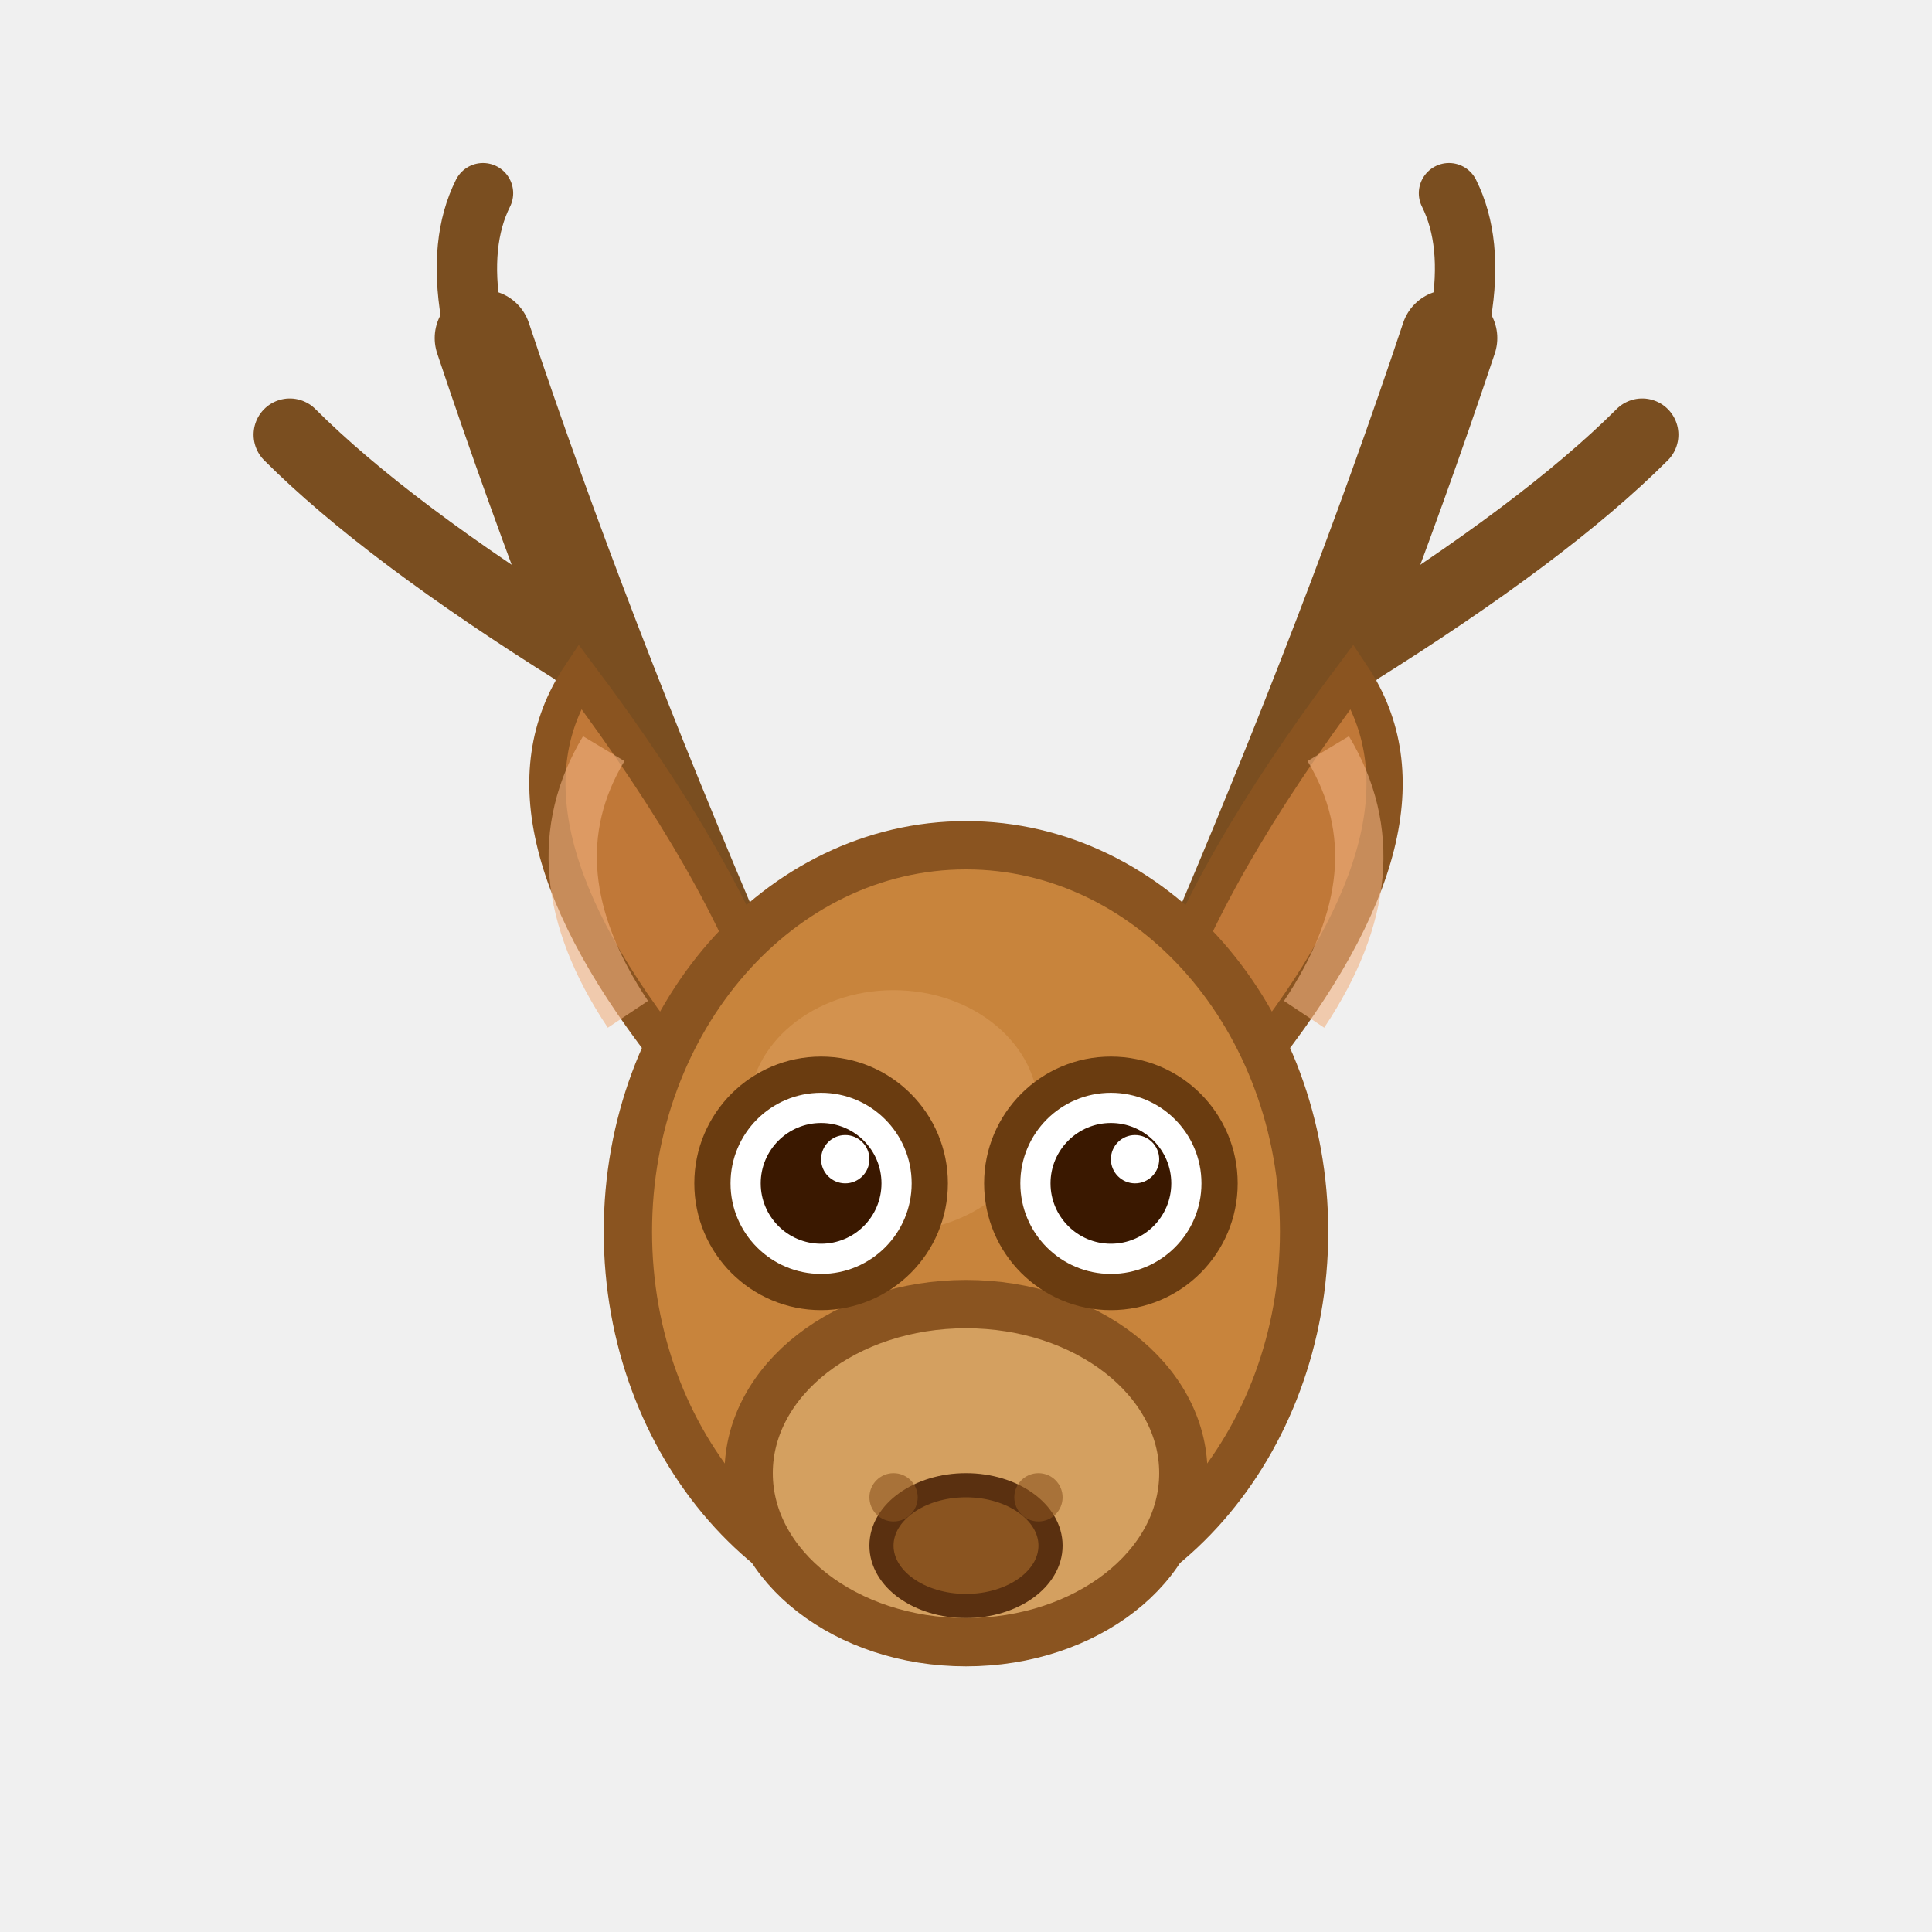
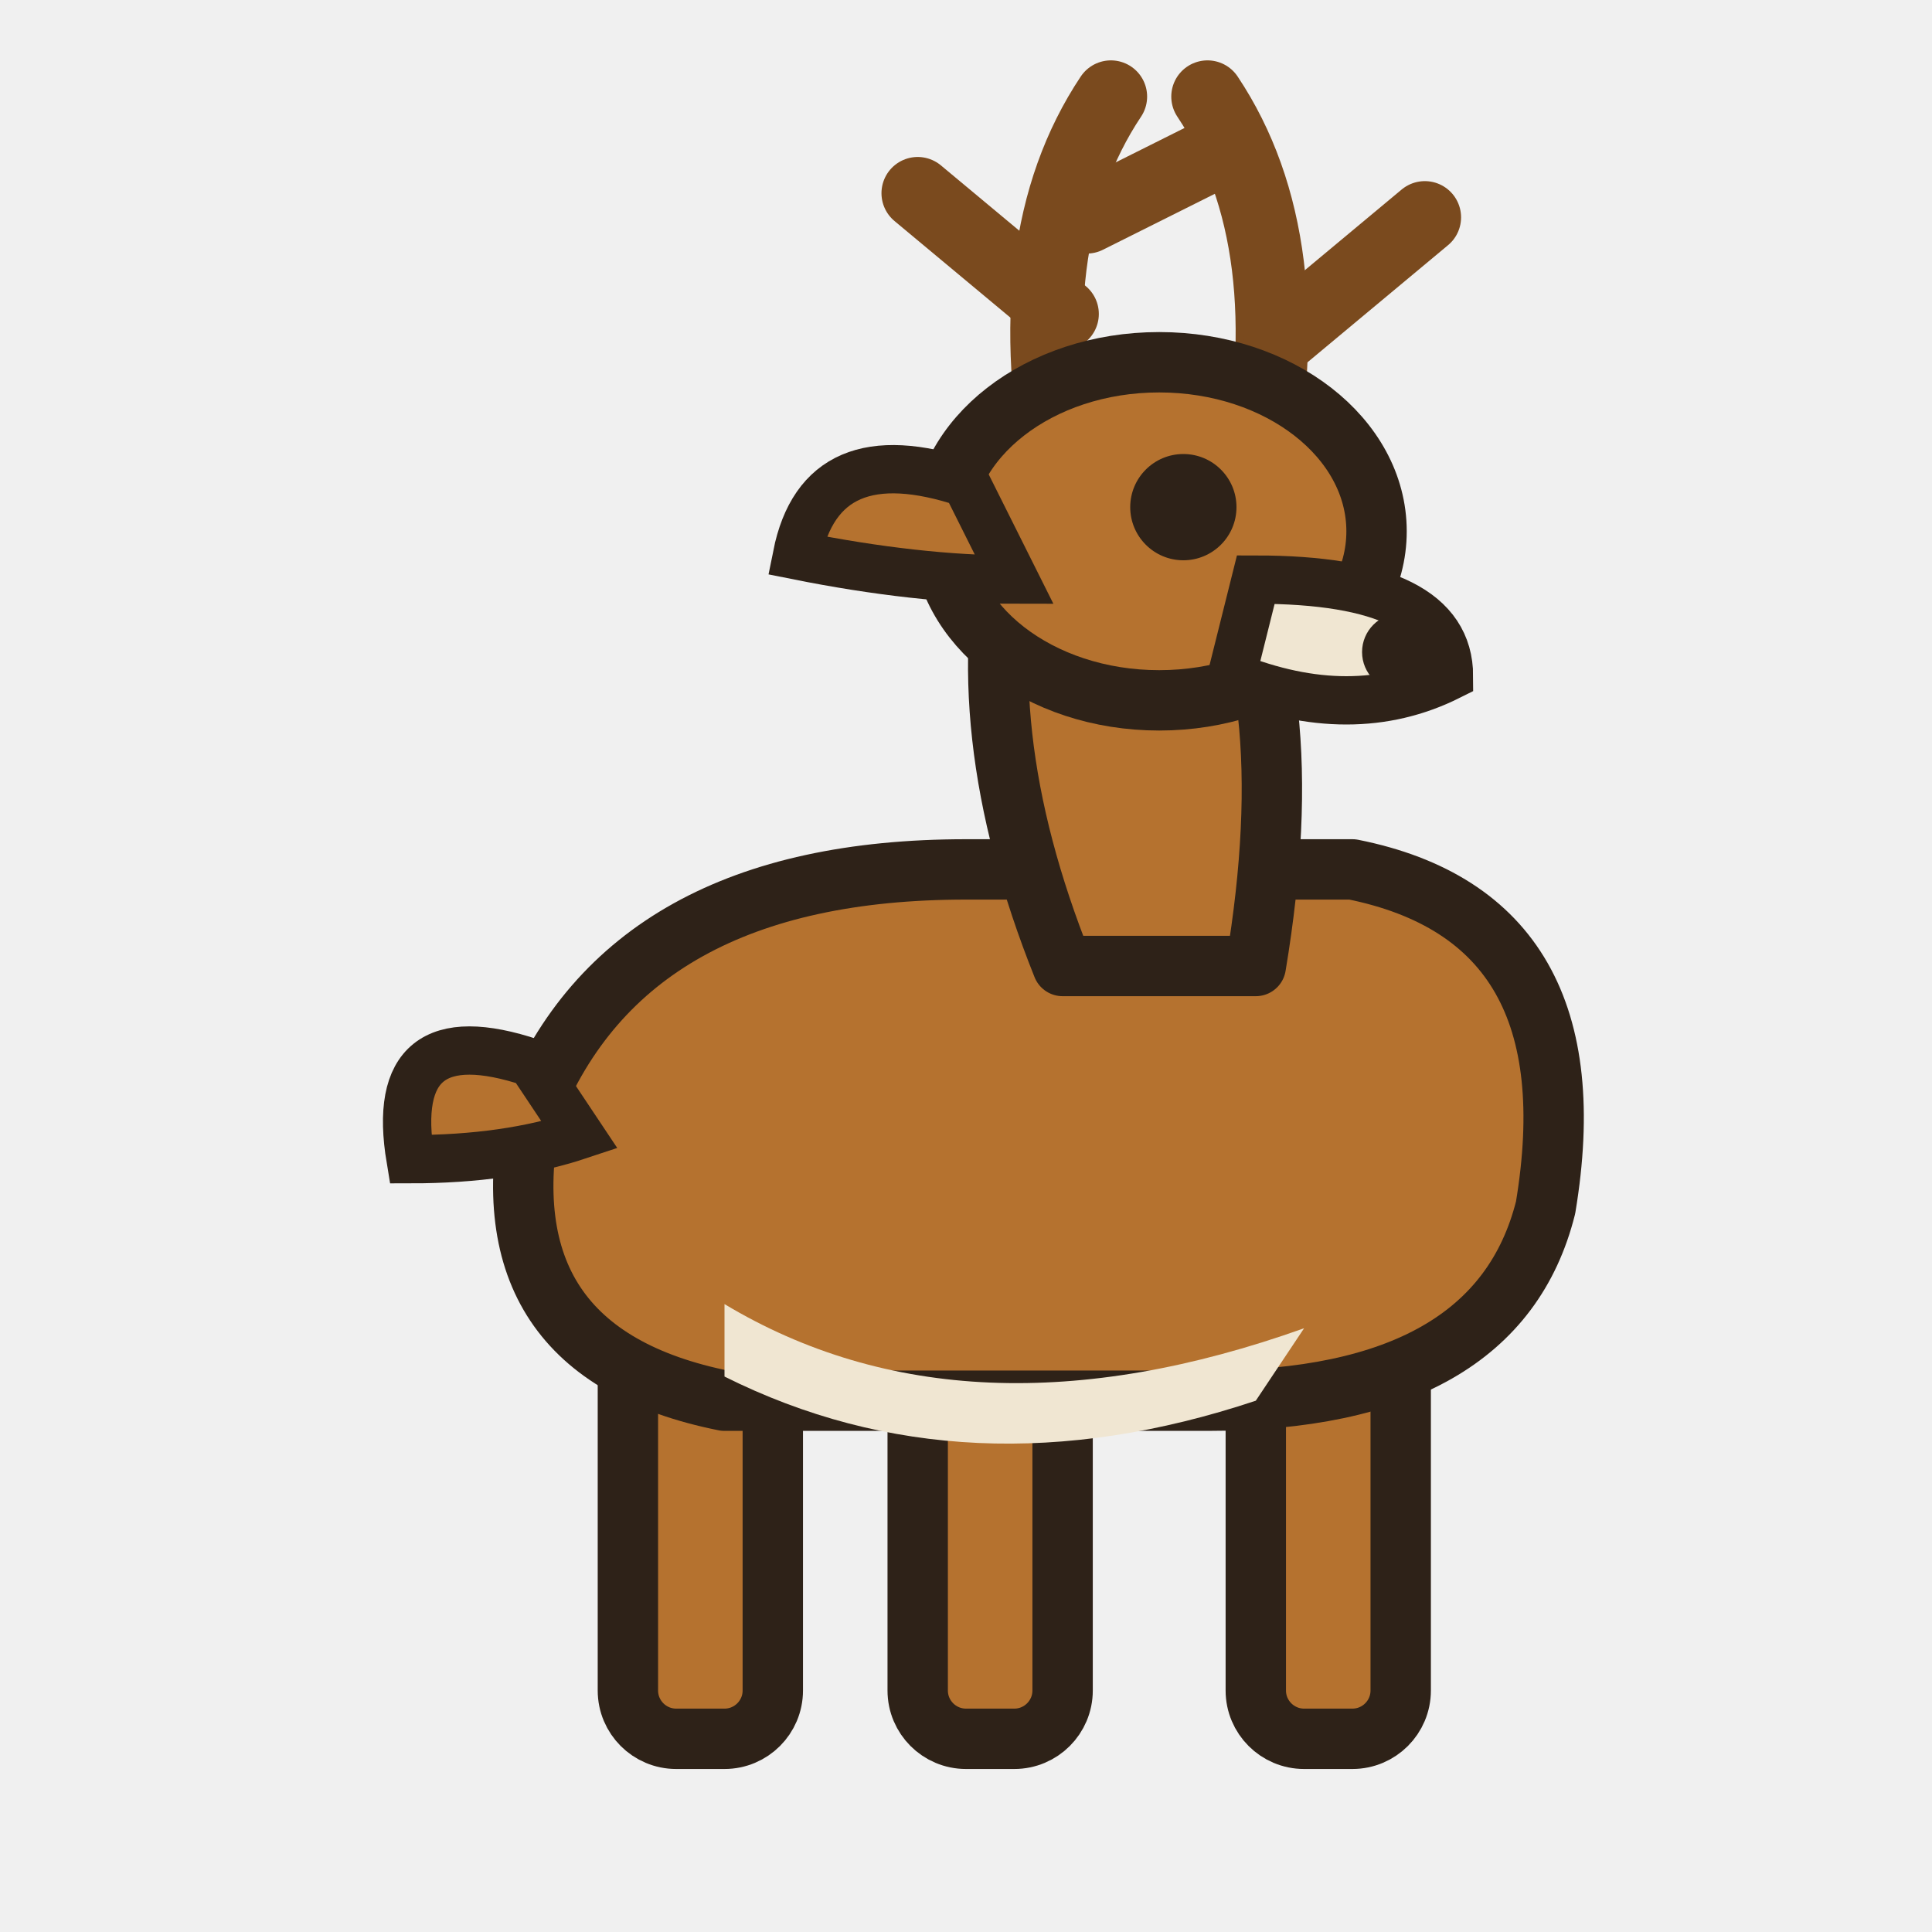
<svg xmlns="http://www.w3.org/2000/svg" viewBox="0 0 80 80">
-   <path d="M30,40 Q24,26 20,14" stroke="#7a4e20" stroke-width="4" fill="none" stroke-linecap="round" />
-   <path d="M24,27 Q16,22 12,18" stroke="#7a4e20" stroke-width="3" fill="none" stroke-linecap="round" />
-   <path d="M22,20 Q18,12 20,8" stroke="#7a4e20" stroke-width="2.5" fill="none" stroke-linecap="round" />
-   <path d="M50,40 Q56,26 60,14" stroke="#7a4e20" stroke-width="4" fill="none" stroke-linecap="round" />
-   <path d="M56,27 Q64,22 68,18" stroke="#7a4e20" stroke-width="3" fill="none" stroke-linecap="round" />
-   <path d="M58,20 Q62,12 60,8" stroke="#7a4e20" stroke-width="2.5" fill="none" stroke-linecap="round" />
-   <path d="M28,44 Q20,34 24,28 Q30,36 32,42 Z" fill="#c07838" stroke="#8a5420" stroke-width="1.5" />
-   <path d="M26,42 Q22,36 25,31" stroke="#f0b080" stroke-width="2" fill="none" opacity="0.6" />
-   <path d="M52,44 Q60,34 56,28 Q50,36 48,42 Z" fill="#c07838" stroke="#8a5420" stroke-width="1.5" />
-   <path d="M54,42 Q58,36 55,31" stroke="#f0b080" stroke-width="2" fill="none" opacity="0.6" />
-   <ellipse cx="40" cy="51" rx="14" ry="16" fill="#c8843c" stroke="#8a5420" stroke-width="2" />
-   <ellipse cx="37" cy="46" rx="6" ry="5" fill="#dea060" opacity="0.5" />
-   <ellipse cx="40" cy="61" rx="9" ry="7" fill="#d4a060" stroke="#8a5420" stroke-width="2" />
-   <ellipse cx="40" cy="64" rx="3.5" ry="2.5" fill="#8a5420" stroke="#5a3010" stroke-width="1" />
-   <circle cx="34" cy="49" r="4.5" fill="white" stroke="#6a3c10" stroke-width="1.5" />
-   <circle cx="34" cy="49" r="2.5" fill="#3a1800" />
-   <circle cx="35" cy="48" r="1" fill="white" />
-   <circle cx="46" cy="49" r="4.5" fill="white" stroke="#6a3c10" stroke-width="1.5" />
-   <circle cx="46" cy="49" r="2.5" fill="#3a1800" />
-   <circle cx="47" cy="48" r="1" fill="white" />
-   <circle cx="37" cy="62" r="1" fill="#8a5420" opacity="0.6" />
-   <circle cx="43" cy="62" r="1" fill="#8a5420" opacity="0.6" />
+   <g fill="none" stroke="#7A4A1E" stroke-width="3" stroke-linecap="round">
+     <path d="M44,20 Q42,10 46,4" />
+     <path d="M44,13 L38,8" />
+     <path d="M45,9 L51,6" />
+     <path d="M52,20 Q54,10 50,4" />
+     <path d="M53,14 L59,9" />
+   </g>
+   <g fill="#B5722F" stroke="#2E2218" stroke-width="2.5" stroke-linejoin="round">
+     <rect x="26" y="52" width="6" height="20" rx="2" />
+     <rect x="38" y="52" width="6" height="20" rx="2" />
+     <rect x="52" y="52" width="6" height="20" rx="2" />
+   </g>
+   <path d="M22,46 Q26,36 40,36 L56,36 Q66,38 64,50 Q62,58 50,58 L30,58 Q20,56 22,46 Z" fill="#B5722F" stroke="#2E2218" stroke-width="2.5" stroke-linejoin="round" />
+   <path d="M30,54 Q40,60 54,55 L52,58 Q40,62 30,57 Z" fill="#F0E6D2" stroke="none" />
+   <path d="M52,40 Q54,28 50,22 Q46,18 42,22 Q40,30 44,40 Z" fill="#B5722F" stroke="#2E2218" stroke-width="2.5" stroke-linejoin="round" />
+   <ellipse cx="48" cy="22" rx="9" ry="7" fill="#B5722F" stroke="#2E2218" stroke-width="2.5" />
+   <path d="M40,20 Q34,18 33,23 Q38,24 42,24 Z" fill="#B5722F" stroke="#2E2218" stroke-width="2" />
+   <path d="M52,24 Q60,24 60,28 Q56,30 51,28 Z" fill="#F0E6D2" stroke="#2E2218" stroke-width="2" />
+   <circle cx="58" cy="27" r="1.6" fill="#2E2218" />
+   <circle cx="49" cy="21" r="2.2" fill="#2E2218" />
+   <path d="M22,44 Q16,42 17,48 Q21,48 24,47 Z" fill="#B5722F" stroke="#2E2218" stroke-width="2" />
</svg>
